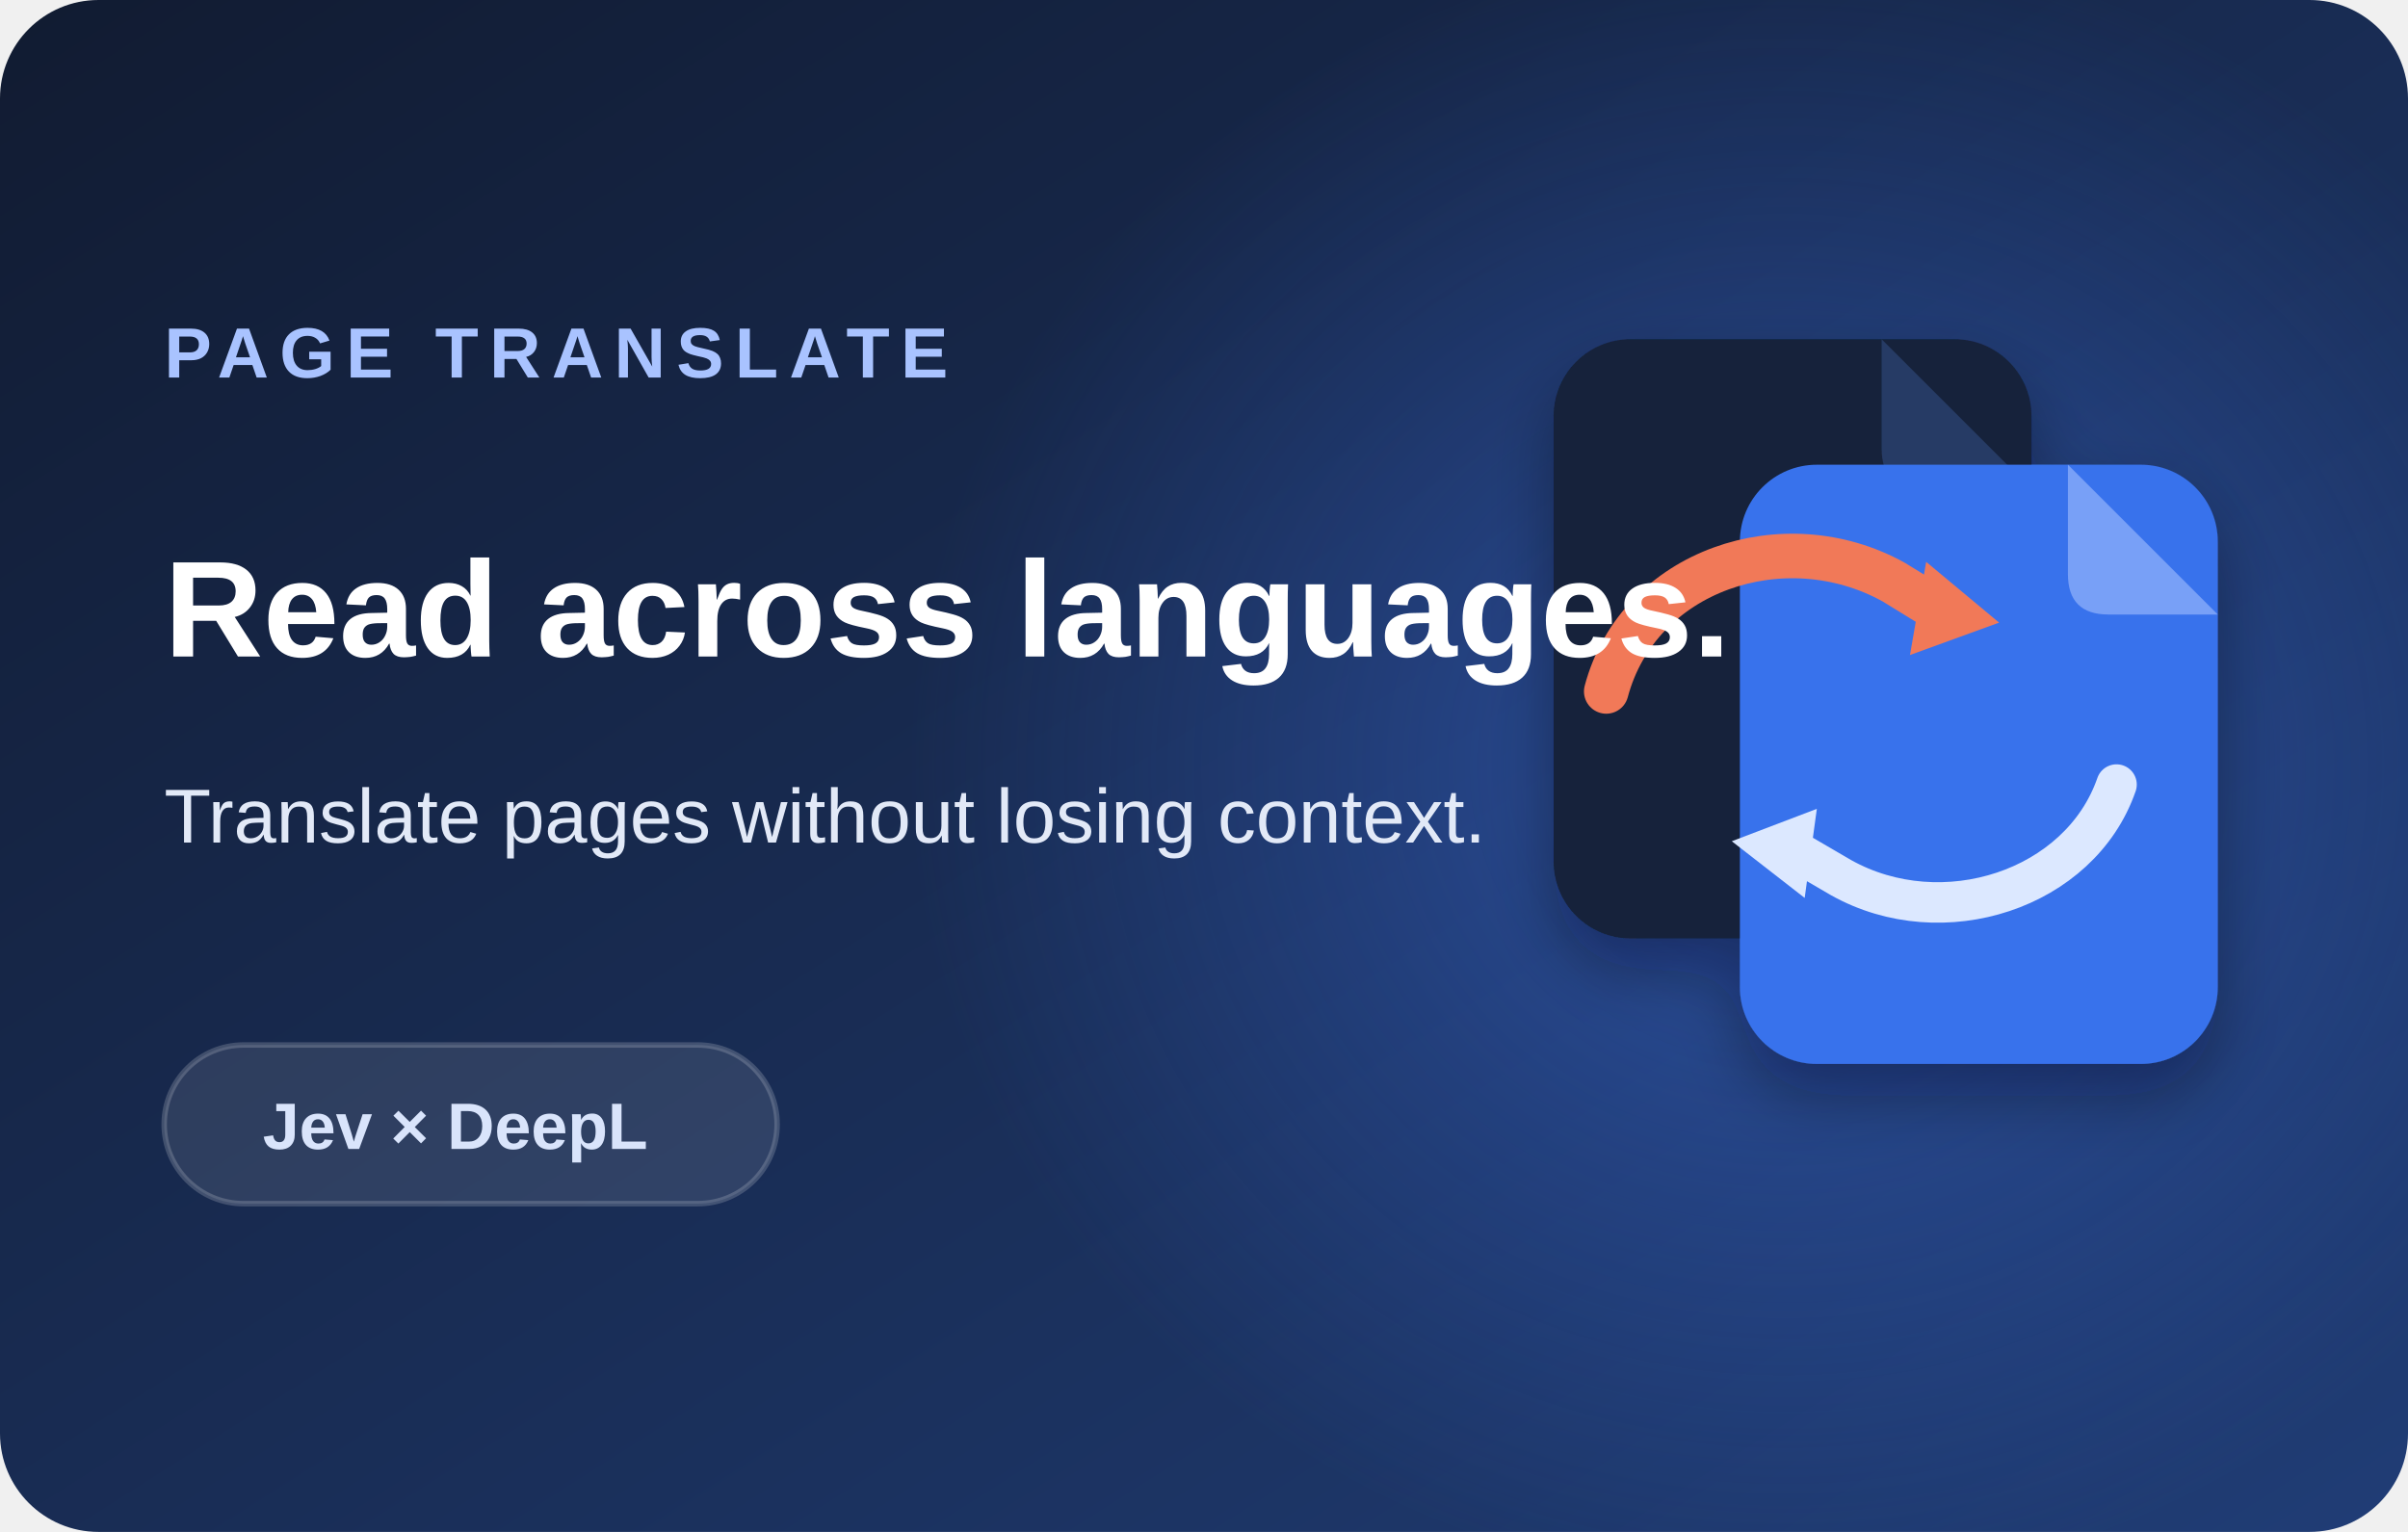
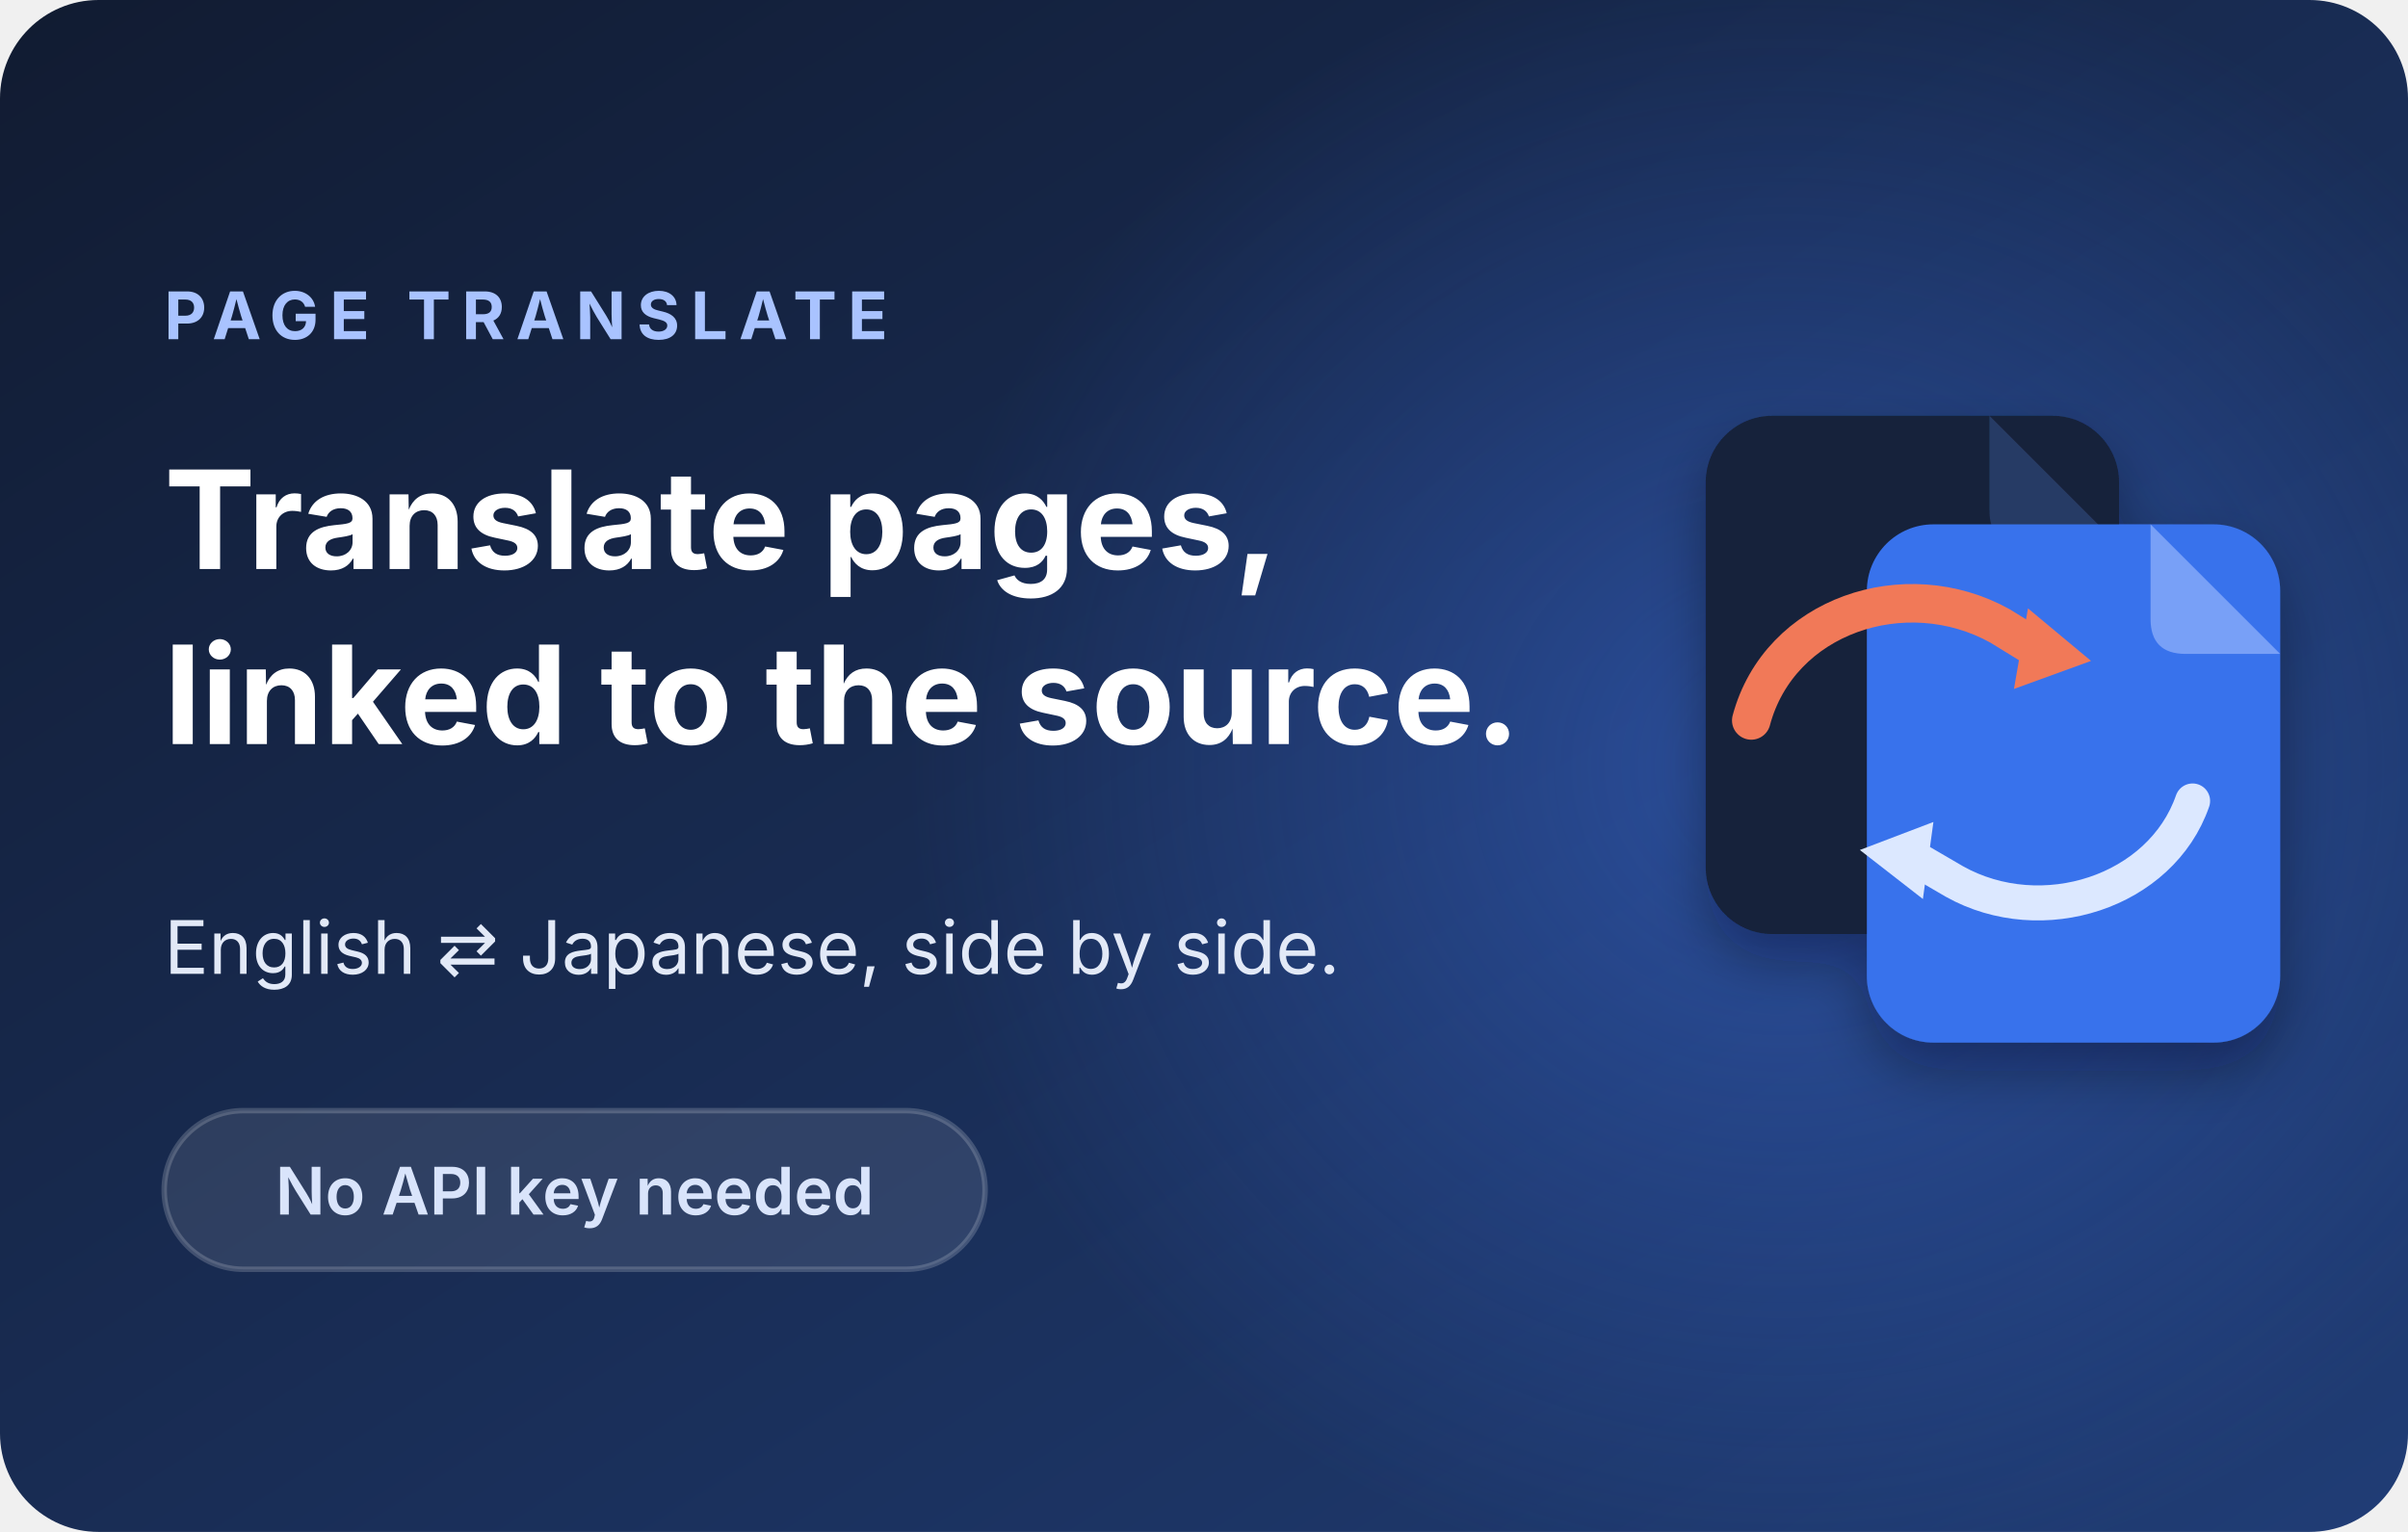
<svg xmlns="http://www.w3.org/2000/svg" width="440" height="280" viewBox="0 0 440 280">
  <defs>
    <linearGradient id="bg" x1="0" y1="0" x2="1" y2="1">
      <stop stop-color="#111b31" />
      <stop offset="1" stop-color="#203d76" />
    </linearGradient>
    <radialGradient id="glow">
      <stop stop-color="#3f74ec" stop-opacity=".45" />
      <stop offset="1" stop-color="#3f74ec" stop-opacity="0" />
    </radialGradient>
    <filter id="shadow" x="-30%" y="-30%" width="160%" height="160%">
      <feDropShadow dx="0" dy="8" stdDeviation="8" flood-color="#071023" flood-opacity=".35" />
    </filter>
  </defs>
  <rect width="440" height="280" rx="18" fill="url(#bg)" />
  <ellipse cx="326" cy="140" rx="160" ry="150" fill="url(#glow)" />
-   <g transform="translate(275 62) scale(.74)" filter="url(#shadow)">
+   <g transform="translate(304 76) scale(.64)" filter="url(#shadow)">
    <rect x="12" y="0" width="118" height="148" rx="19" fill="#17233b" />
    <path d="M93 0v27q0 10 10 10h27" fill="#263b65" />
    <rect x="58" y="31" width="118" height="148" rx="19" fill="#3972ec" />
    <path d="M139 31v27q0 10 10 10h27" fill="#78a0f7" />
    <path d="M25 87c8-30 44-42 71-27l13 8" fill="none" stroke="#f17959" stroke-width="11" stroke-linecap="round" />
    <path d="m104 55 18 15-22 8" fill="#f17959" />
    <path d="M151 110c-9 26-43 37-68 23l-12-7" fill="none" stroke="#dce8ff" stroke-width="10" stroke-linecap="round" />
    <path d="m74 138-18-14 21-8" fill="#dce8ff" />
  </g>
-   <text x="30" y="69" fill="#a9c3ff" font-family="-apple-system,BlinkMacSystemFont,Arial,sans-serif" font-size="13" font-weight="700" letter-spacing="2">PAGE TRANSLATE</text>
-   <text x="30" y="120" fill="#fff" font-family="-apple-system,BlinkMacSystemFont,Arial,sans-serif" font-size="25" font-weight="700">Read across languages.</text>
-   <text x="30" y="154" fill="#e2e9f7" font-family="-apple-system,BlinkMacSystemFont,Arial,sans-serif" font-size="14">Translate pages without losing context.</text>
-   <rect x="30" y="191" width="112" height="29" rx="14.5" fill="#ffffff" fill-opacity=".1" stroke="#ffffff" stroke-opacity=".18" />
-   <text x="48" y="210" fill="#d9e4fb" font-family="-apple-system,BlinkMacSystemFont,Arial,sans-serif" font-size="12" font-weight="600">Jev   ×   DeepL</text>
+   <text x="30" y="62" fill="#a9c3ff" font-family="Inter,'Noto Sans JP',-apple-system,BlinkMacSystemFont,sans-serif" font-size="12" font-weight="700" letter-spacing="2">PAGE TRANSLATE</text>
+   <text x="30" y="104" fill="#fff" font-family="Inter,'Noto Sans JP',-apple-system,BlinkMacSystemFont,sans-serif" font-size="25" font-weight="700">Translate pages,</text>
+   <text x="30" y="136" fill="#fff" font-family="Inter,'Noto Sans JP',-apple-system,BlinkMacSystemFont,sans-serif" font-size="25" font-weight="700">linked to the source.</text>
+   <text x="30" y="178" fill="#e2e9f7" font-family="Inter,'Noto Sans JP',-apple-system,BlinkMacSystemFont,sans-serif" font-size="13.5">English ⇄ Japanese, side by side.</text>
+   <rect x="30" y="203" width="150" height="29" rx="14.5" fill="#ffffff" fill-opacity=".1" stroke="#ffffff" stroke-opacity=".18" />
+   <text x="105.0" y="222" text-anchor="middle" fill="#d9e4fb" font-family="Inter,'Noto Sans JP',-apple-system,BlinkMacSystemFont,sans-serif" font-size="12" font-weight="600">No API key needed</text>
</svg>
